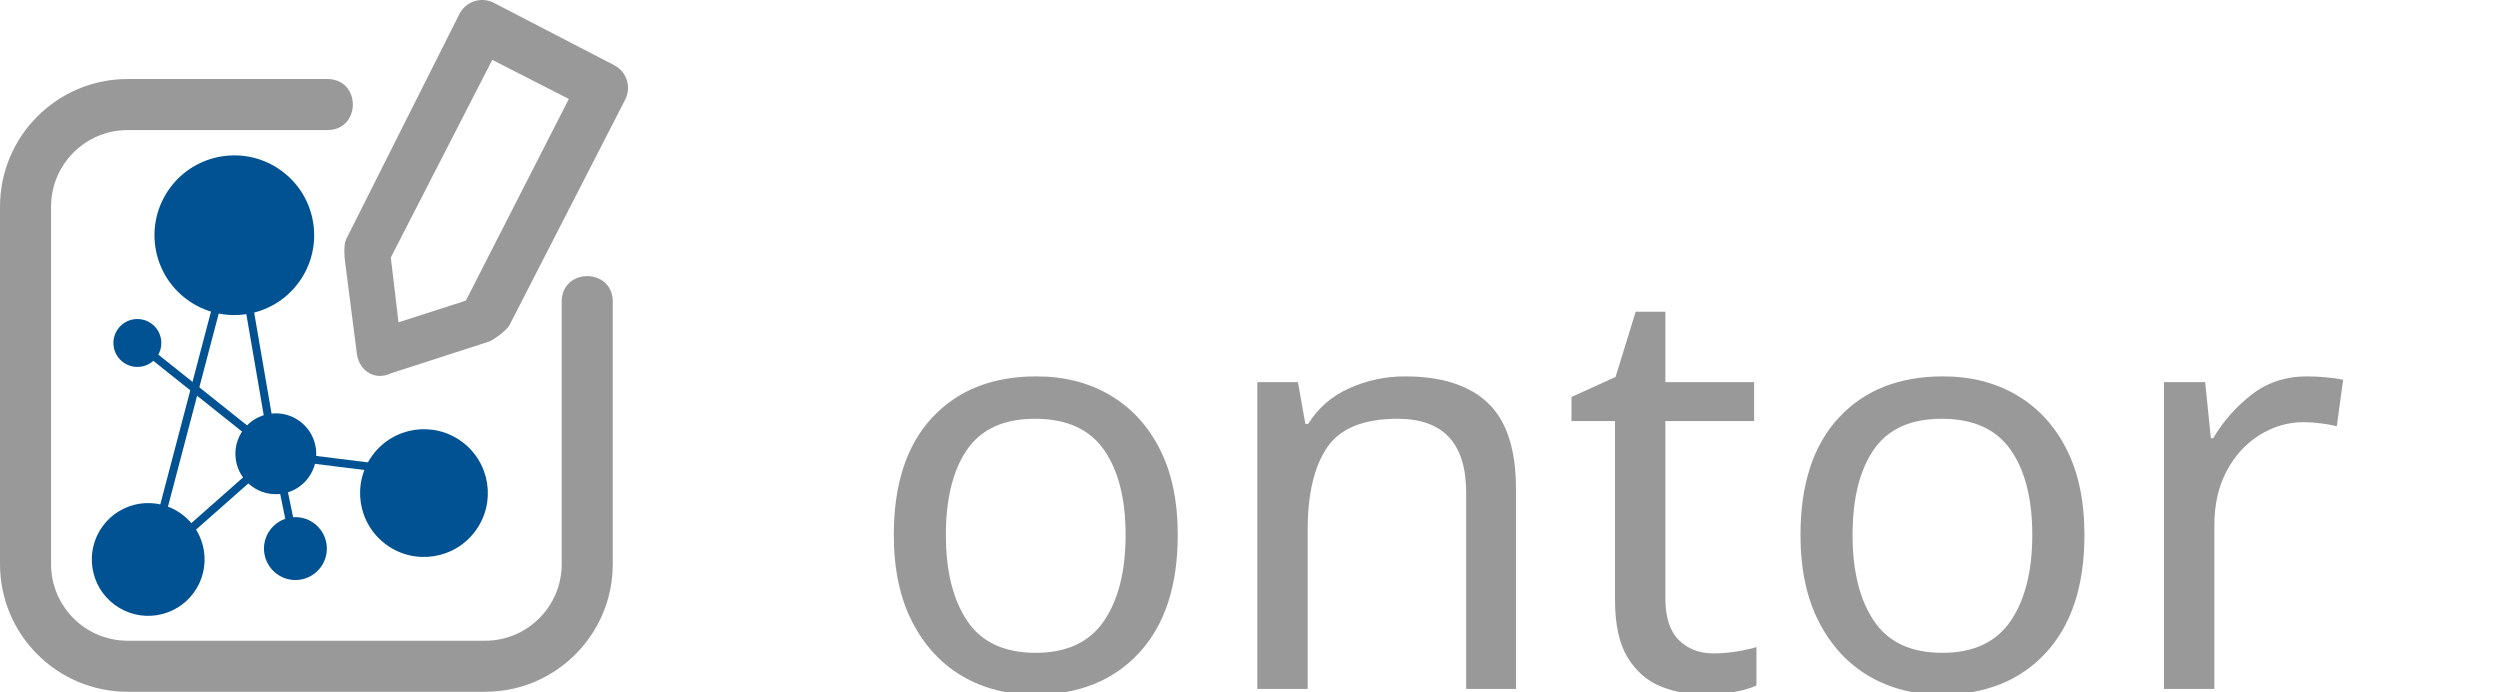
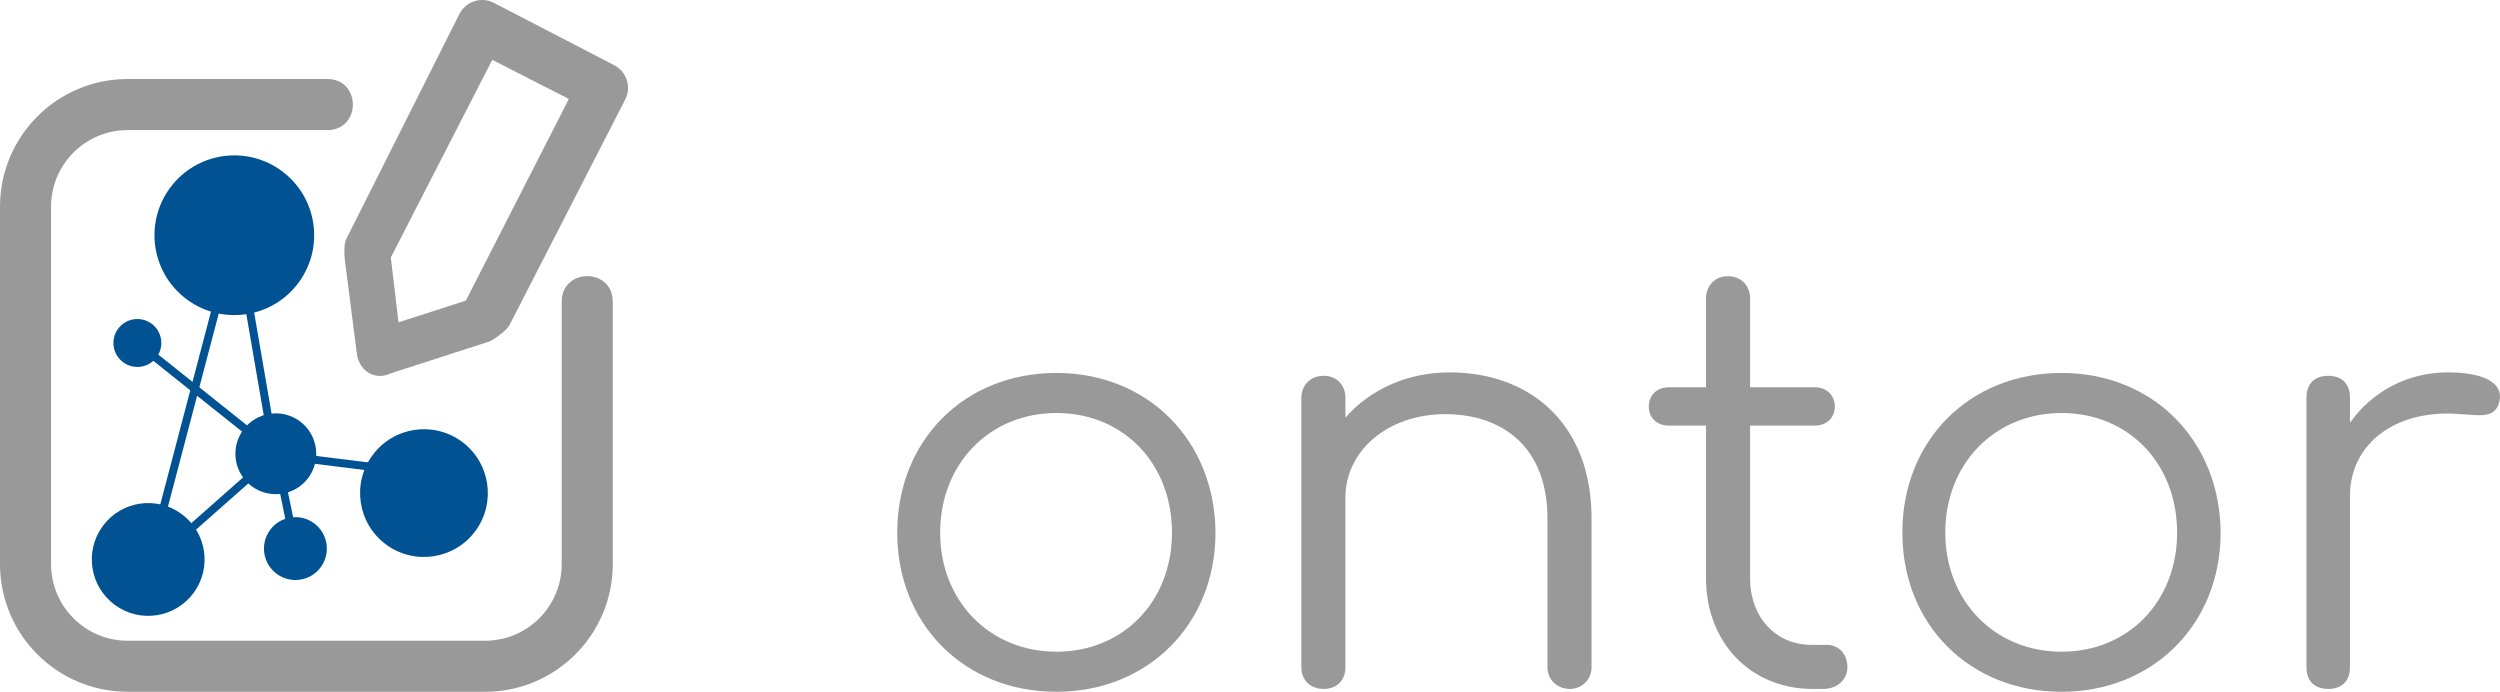
<svg xmlns="http://www.w3.org/2000/svg" width="483.838mm" height="133.883mm" viewBox="0 0 483.838 133.883" version="1.1" id="svg8">
  <defs id="defs2" />
  <g id="layer1" transform="translate(108.1616,-81.36667)">
-     <g style="fill:#005293;fill-opacity:1" id="g898" transform="matrix(-0.7788691,-0.5710921,0.5710921,-0.7788691,-46.61495,233.0198)">
-       <g id="g869" style="fill:#005293;fill-opacity:1">
-         <g id="g835" style="fill:#005293;fill-opacity:1">
-           <rect x="62.8" y="31.3" transform="matrix(0.04051926,-0.9992,0.9992,0.04051926,12.0525,110.6352)" width="1.6" height="35.5" id="rect833" style="fill:#005293;fill-opacity:1" />
+     <g id="g926">
+       <g id="g885">
+         <g style="fill:#005293;fill-opacity:1" id="g898" transform="matrix(-0.7788691,-0.5710921,0.5710921,-0.7788691,-46.61495,233.0198)">
+           <g id="g869" style="fill:#005293;fill-opacity:1">
+             <g id="g835" style="fill:#005293;fill-opacity:1">
+               <rect x="62.8" y="31.3" transform="matrix(0.04051926,-0.9992,0.9992,0.04051926,12.0525,110.6352)" width="1.6" height="35.5" id="rect833" style="fill:#005293;fill-opacity:1" />
+             </g>
+             <g id="g839" style="fill:#005293;fill-opacity:1">
+               <rect x="32.9" y="31.4" transform="matrix(0.213,-0.9771,0.9771,0.213,7.4163,73.6177)" width="33" height="1.6" id="rect837" style="fill:#005293;fill-opacity:1" />
+             </g>
+             <g id="g843" style="fill:#005293;fill-opacity:1">
+               <rect x="65.1" y="20.1" transform="rotate(-21.5184,65.95534,47.19053)" width="1.6" height="54.2" id="rect841" style="fill:#005293;fill-opacity:1" />
+             </g>
+             <g id="g847" style="fill:#005293;fill-opacity:1">
+               <rect x="58.5" y="42.8" transform="matrix(0.6944,-0.7196,0.7196,0.6944,-25.6393,61.2926)" width="1.6" height="36" id="rect845" style="fill:#005293;fill-opacity:1" />
+             </g>
+             <g id="g851" style="fill:#005293;fill-opacity:1">
+               <rect x="22.4" y="53.2" transform="matrix(0.8732,-0.4874,0.4874,0.8732,-21.865,24.0108)" width="25.6" height="1.6" id="rect849" style="fill:#005293;fill-opacity:1" />
+             </g>
+             <g id="g855" style="fill:#005293;fill-opacity:1">
+               <rect x="37.9" y="32.1" transform="matrix(0.67,-0.7424,0.7424,0.67,-18.2819,42.5382)" width="1.6" height="19.4" id="rect853" style="fill:#005293;fill-opacity:1" />
+             </g>
+             <circle cx="45.9" cy="48.3" r="8.1" id="circle857" style="fill:#005293;fill-opacity:1" />
+             <circle cx="31.5" cy="35.3" r="6.3" id="circle859" style="fill:#005293;fill-opacity:1" />
+             <circle cx="54" cy="16.1" r="11.3" id="circle861" style="fill:#005293;fill-opacity:1" />
+             <circle cx="17.3" cy="59.5" r="12.8" id="circle863" style="fill:#005293;fill-opacity:1" />
+             <circle cx="78.5" cy="78.7" r="16" id="circle865" style="fill:#005293;fill-opacity:1" />
+             <circle cx="81.4" cy="49.8" r="4.8" id="circle867" style="fill:#005293;fill-opacity:1" />
+           </g>
        </g>
-         <g id="g839" style="fill:#005293;fill-opacity:1">
-           <rect x="32.9" y="31.4" transform="matrix(0.213,-0.9771,0.9771,0.213,7.4163,73.6177)" width="33" height="1.6" id="rect837" style="fill:#005293;fill-opacity:1" />
+         <path d="m 10.726,93.991 -23.471,-12.156 c -2.392,-1.123 -5.244,-0.165 -6.473,2.174 l -21.944,43.642 c -0.5,0.956 -0.383,3.415 -0.203,4.479 l 2.3,17.928 c 0.56,3.235 3.575,4.991 6.531,3.564 l 19.172,-6.196 c 0.956,-0.467 3.303,-2.166 3.791,-3.111 L 12.85,100.613 c 1.227,-2.416 0.279,-5.37 -2.125,-6.621 z m -28.725,45.554 -13.038,4.202 -1.489,-12.547 19.633,-38.246 14.824,7.56 z m 28.428,0.202 v 50.796 c 0,13.645 -11.061,24.706 -24.706,24.706 h -69.178 c -13.645,0 -24.706,-11.061 -24.706,-24.706 V 121.366 c 0,-13.645 11.061,-24.706 24.706,-24.706 h 38.641 c 6.588,0 6.588,9.883 0,9.883 h -38.641 c -8.187,-1e-5 -14.824,6.637 -14.824,14.824 v 69.178 c 0,8.187 6.637,14.824 14.824,14.824 h 69.178 c 8.187,0 14.824,-6.637 14.824,-14.824 v -50.796 c 0,-6.588 9.883,-6.588 9.883,0 z" id="path920" style="fill:#999999;fill-opacity:1;stroke-width:4.941" />
+       </g>
+       <g aria-label="ontor" id="text853" style="font-style:normal;font-weight:normal;font-size:110.779px;line-height:1.25;font-family:sans-serif;fill:#000000;fill-opacity:1;stroke:none;stroke-width:2.192">
+         <g id="g895">
+           <path d="m 96.281,215.25 c 17.725,0 30.797,-13.072 30.797,-30.797 -0.111,-17.835 -13.072,-30.907 -30.797,-30.907 -17.835,0 -30.797,13.072 -30.797,30.907 0,17.725 12.961,30.797 30.797,30.797 z m 0,-7.755 c -12.85,0 -22.488,-9.749 -22.488,-23.042 0,-13.404 9.638,-23.153 22.488,-23.153 12.961,0 22.377,9.749 22.377,23.153 0,13.293 -9.416,23.042 -22.377,23.042 z" style="font-style:normal;font-variant:normal;font-weight:normal;font-stretch:normal;font-size:110.779px;font-family:Comfortaa;-inkscape-font-specification:Comfortaa;fill:#999999;fill-opacity:1;stroke-width:2.192" id="path879" />
+           <path d="m 172.385,153.435 c -8.198,0 -15.398,3.323 -20.162,8.752 v -3.766 c 0,-2.548 -1.662,-4.32 -4.21,-4.32 -2.548,0 -4.32,1.772 -4.32,4.32 v 52.066 c 0,2.548 1.772,4.21 4.32,4.21 2.548,0 4.21,-1.662 4.21,-4.21 v -32.791 c 0,-9.195 8.308,-16.174 19.276,-16.174 11.299,0 19.829,6.536 19.829,20.162 v 28.803 c 0,2.437 1.883,4.21 4.32,4.21 2.326,0 4.21,-1.772 4.21,-4.21 v -28.803 c 0,-18.279 -11.853,-28.249 -27.473,-28.249 z" style="font-style:normal;font-variant:normal;font-weight:normal;font-stretch:normal;font-size:110.779px;font-family:Comfortaa;-inkscape-font-specification:Comfortaa;fill:#999999;fill-opacity:1;stroke-width:2.192" id="path881" />
+           <path d="m 245.389,206.166 h -2.991 c -6.868,0 -11.853,-5.317 -11.853,-12.85 v -29.578 h 12.518 c 2.326,0 3.877,-1.551 3.877,-3.656 0,-2.216 -1.551,-3.766 -3.877,-3.766 H 230.544 V 139.145 c 0,-2.548 -1.772,-4.32 -4.32,-4.32 -2.437,0 -4.21,1.772 -4.21,4.32 v 17.171 h -7.201 c -2.326,0 -3.877,1.551 -3.877,3.766 0,2.105 1.551,3.656 3.877,3.656 h 7.201 v 29.578 c 0,12.296 8.53,21.27 20.383,21.38 h 2.326 c 2.659,0 4.653,-1.772 4.653,-4.21 0,-2.548 -1.662,-4.32 -3.988,-4.32 z" style="font-style:normal;font-variant:normal;font-weight:normal;font-stretch:normal;font-size:110.779px;font-family:Comfortaa;-inkscape-font-specification:Comfortaa;fill:#999999;fill-opacity:1;stroke-width:2.192" id="path883" />
+           <path d="m 290.808,215.25 c 17.725,0 30.797,-13.072 30.797,-30.797 -0.111,-17.835 -13.072,-30.907 -30.797,-30.907 -17.835,0 -30.797,13.072 -30.797,30.907 0,17.725 12.961,30.797 30.797,30.797 z m 0,-7.755 c -12.85,0 -22.488,-9.749 -22.488,-23.042 0,-13.404 9.638,-23.153 22.488,-23.153 12.961,0 22.377,9.749 22.377,23.153 0,13.293 -9.416,23.042 -22.377,23.042 z" style="font-style:normal;font-variant:normal;font-weight:normal;font-stretch:normal;font-size:110.779px;font-family:Comfortaa;-inkscape-font-specification:Comfortaa;fill:#999999;fill-opacity:1;stroke-width:2.192" id="path885" />
+           <path d="m 365.583,153.435 c -7.755,0 -14.623,3.656 -18.943,9.749 v -4.874 c 0,-2.659 -1.551,-4.21 -4.21,-4.21 -2.659,0 -4.21,1.551 -4.21,4.21 v 52.177 c 0,2.659 1.551,4.21 4.21,4.21 2.659,0 4.21,-1.551 4.21,-4.21 v -33.123 c 0,-10.302 9.084,-16.949 21.491,-15.841 3.656,0.222 6.647,0.886 7.422,-2.437 0.886,-3.656 -3.102,-5.65 -9.97,-5.65 z" style="font-style:normal;font-variant:normal;font-weight:normal;font-stretch:normal;font-size:110.779px;font-family:Comfortaa;-inkscape-font-specification:Comfortaa;fill:#999999;fill-opacity:1;stroke-width:2.192" id="path887" />
        </g>
-         <g id="g843" style="fill:#005293;fill-opacity:1">
-           <rect x="65.1" y="20.1" transform="rotate(-21.5184,65.95534,47.19053)" width="1.6" height="54.2" id="rect841" style="fill:#005293;fill-opacity:1" />
-         </g>
-         <g id="g847" style="fill:#005293;fill-opacity:1">
-           <rect x="58.5" y="42.8" transform="matrix(0.6944,-0.7196,0.7196,0.6944,-25.6393,61.2926)" width="1.6" height="36" id="rect845" style="fill:#005293;fill-opacity:1" />
-         </g>
-         <g id="g851" style="fill:#005293;fill-opacity:1">
-           <rect x="22.4" y="53.2" transform="matrix(0.8732,-0.4874,0.4874,0.8732,-21.865,24.0108)" width="25.6" height="1.6" id="rect849" style="fill:#005293;fill-opacity:1" />
-         </g>
-         <g id="g855" style="fill:#005293;fill-opacity:1">
-           <rect x="37.9" y="32.1" transform="matrix(0.67,-0.7424,0.7424,0.67,-18.2819,42.5382)" width="1.6" height="19.4" id="rect853" style="fill:#005293;fill-opacity:1" />
-         </g>
-         <circle cx="45.9" cy="48.3" r="8.1" id="circle857" style="fill:#005293;fill-opacity:1" />
-         <circle cx="31.5" cy="35.3" r="6.3" id="circle859" style="fill:#005293;fill-opacity:1" />
-         <circle cx="54" cy="16.1" r="11.3" id="circle861" style="fill:#005293;fill-opacity:1" />
-         <circle cx="17.3" cy="59.5" r="12.8" id="circle863" style="fill:#005293;fill-opacity:1" />
-         <circle cx="78.5" cy="78.7" r="16" id="circle865" style="fill:#005293;fill-opacity:1" />
-         <circle cx="81.4" cy="49.8" r="4.8" id="circle867" style="fill:#005293;fill-opacity:1" />
      </g>
    </g>
-     <path d="m 10.726,93.991 -23.471,-12.156 c -2.392,-1.123 -5.244,-0.165 -6.473,2.174 l -21.944,43.642 c -0.5,0.956 -0.383,3.415 -0.203,4.479 l 2.3,17.928 c 0.56,3.235 3.575,4.991 6.531,3.564 l 19.172,-6.196 c 0.956,-0.467 3.303,-2.166 3.791,-3.111 L 12.85,100.613 c 1.227,-2.416 0.279,-5.37 -2.125,-6.621 z m -28.725,45.554 -13.038,4.202 -1.489,-12.547 19.633,-38.246 14.824,7.56 z m 28.428,0.202 v 50.796 c 0,13.645 -11.061,24.706 -24.706,24.706 h -69.178 c -13.645,0 -24.706,-11.061 -24.706,-24.706 V 121.366 c 0,-13.645 11.061,-24.706 24.706,-24.706 h 38.641 c 6.588,0 6.588,9.883 0,9.883 h -38.641 c -8.187,-1e-5 -14.824,6.637 -14.824,14.824 v 69.178 c 0,8.187 6.637,14.824 14.824,14.824 h 69.178 c 8.187,0 14.824,-6.637 14.824,-14.824 v -50.796 c 0,-6.588 9.883,-6.588 9.883,0 z" id="path920" style="fill:#999999;fill-opacity:1;stroke-width:4.941" />
-     <text xml:space="preserve" style="font-style:normal;font-weight:normal;font-size:110.779px;line-height:1.25;font-family:sans-serif;fill:#000000;fill-opacity:1;stroke:none;stroke-width:2.192" x="58.726" y="214.696" id="text853">
-       <tspan id="tspan851" x="58.726" y="214.696" style="font-style:normal;font-variant:normal;font-weight:normal;font-stretch:normal;font-size:110.779px;font-family:Comfortaa;-inkscape-font-specification:Comfortaa;fill:#999999;fill-opacity:1;stroke-width:2.192">ontor</tspan>
-     </text>
  </g>
</svg>
